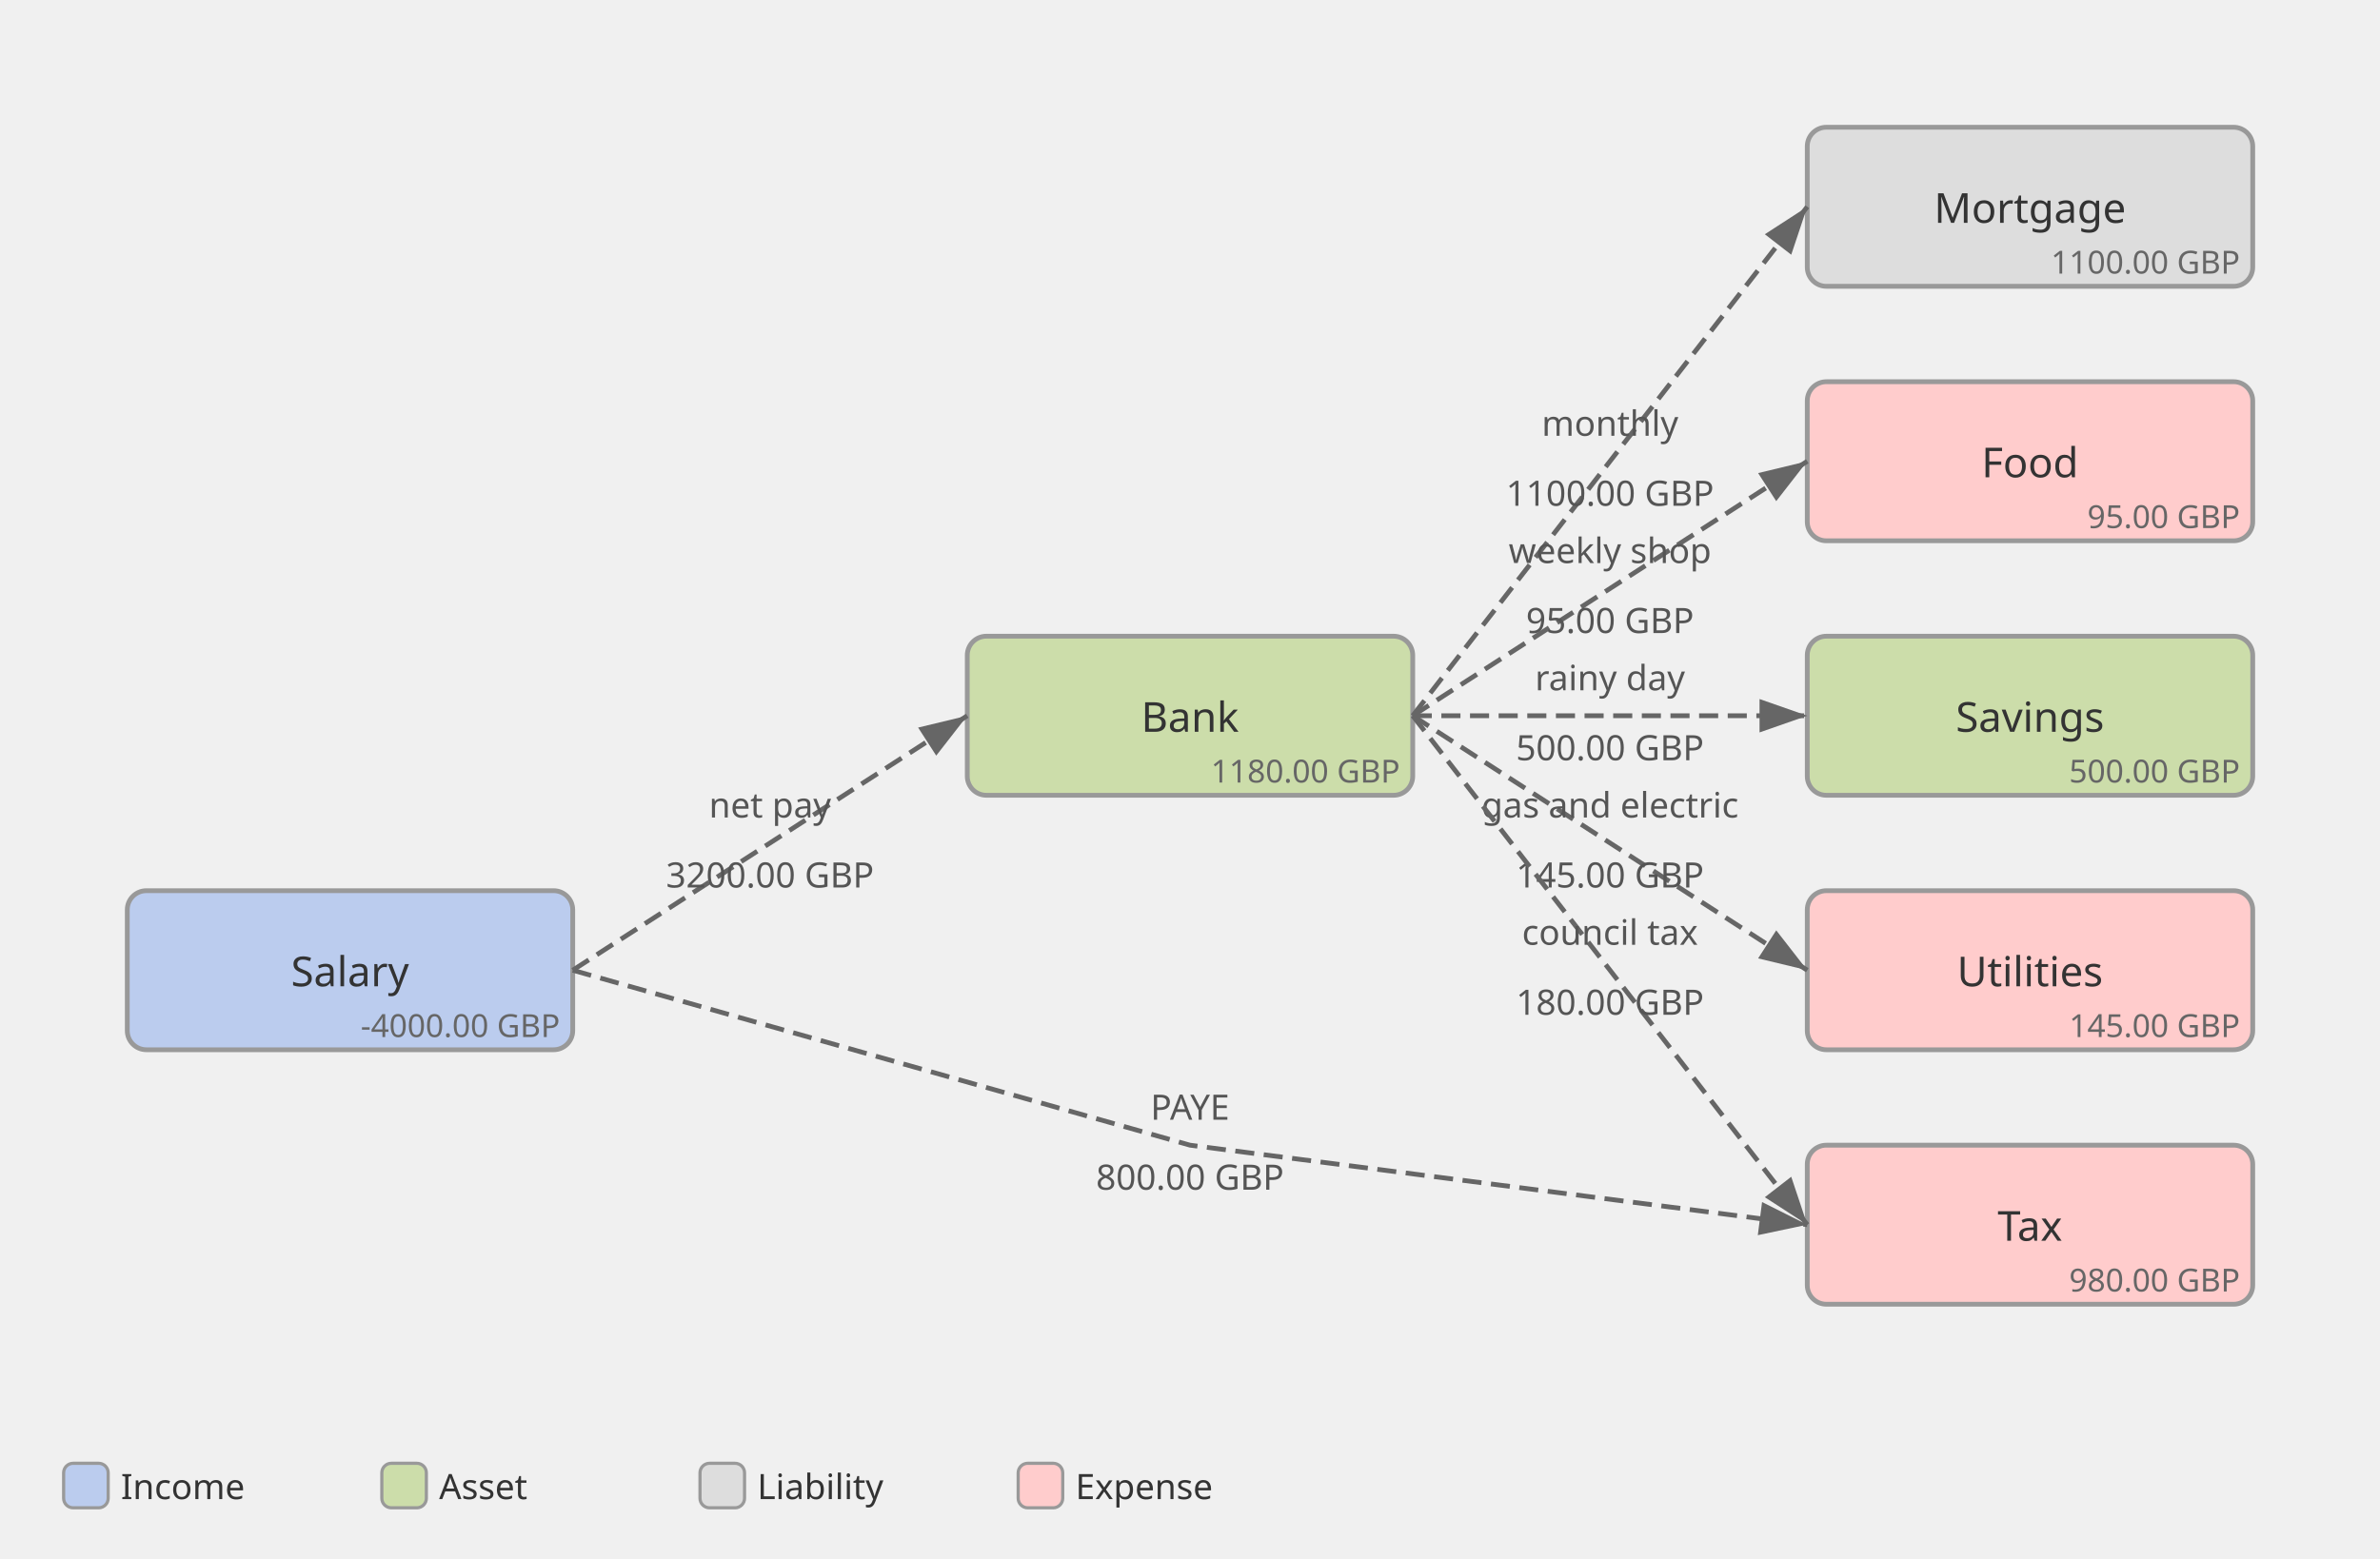
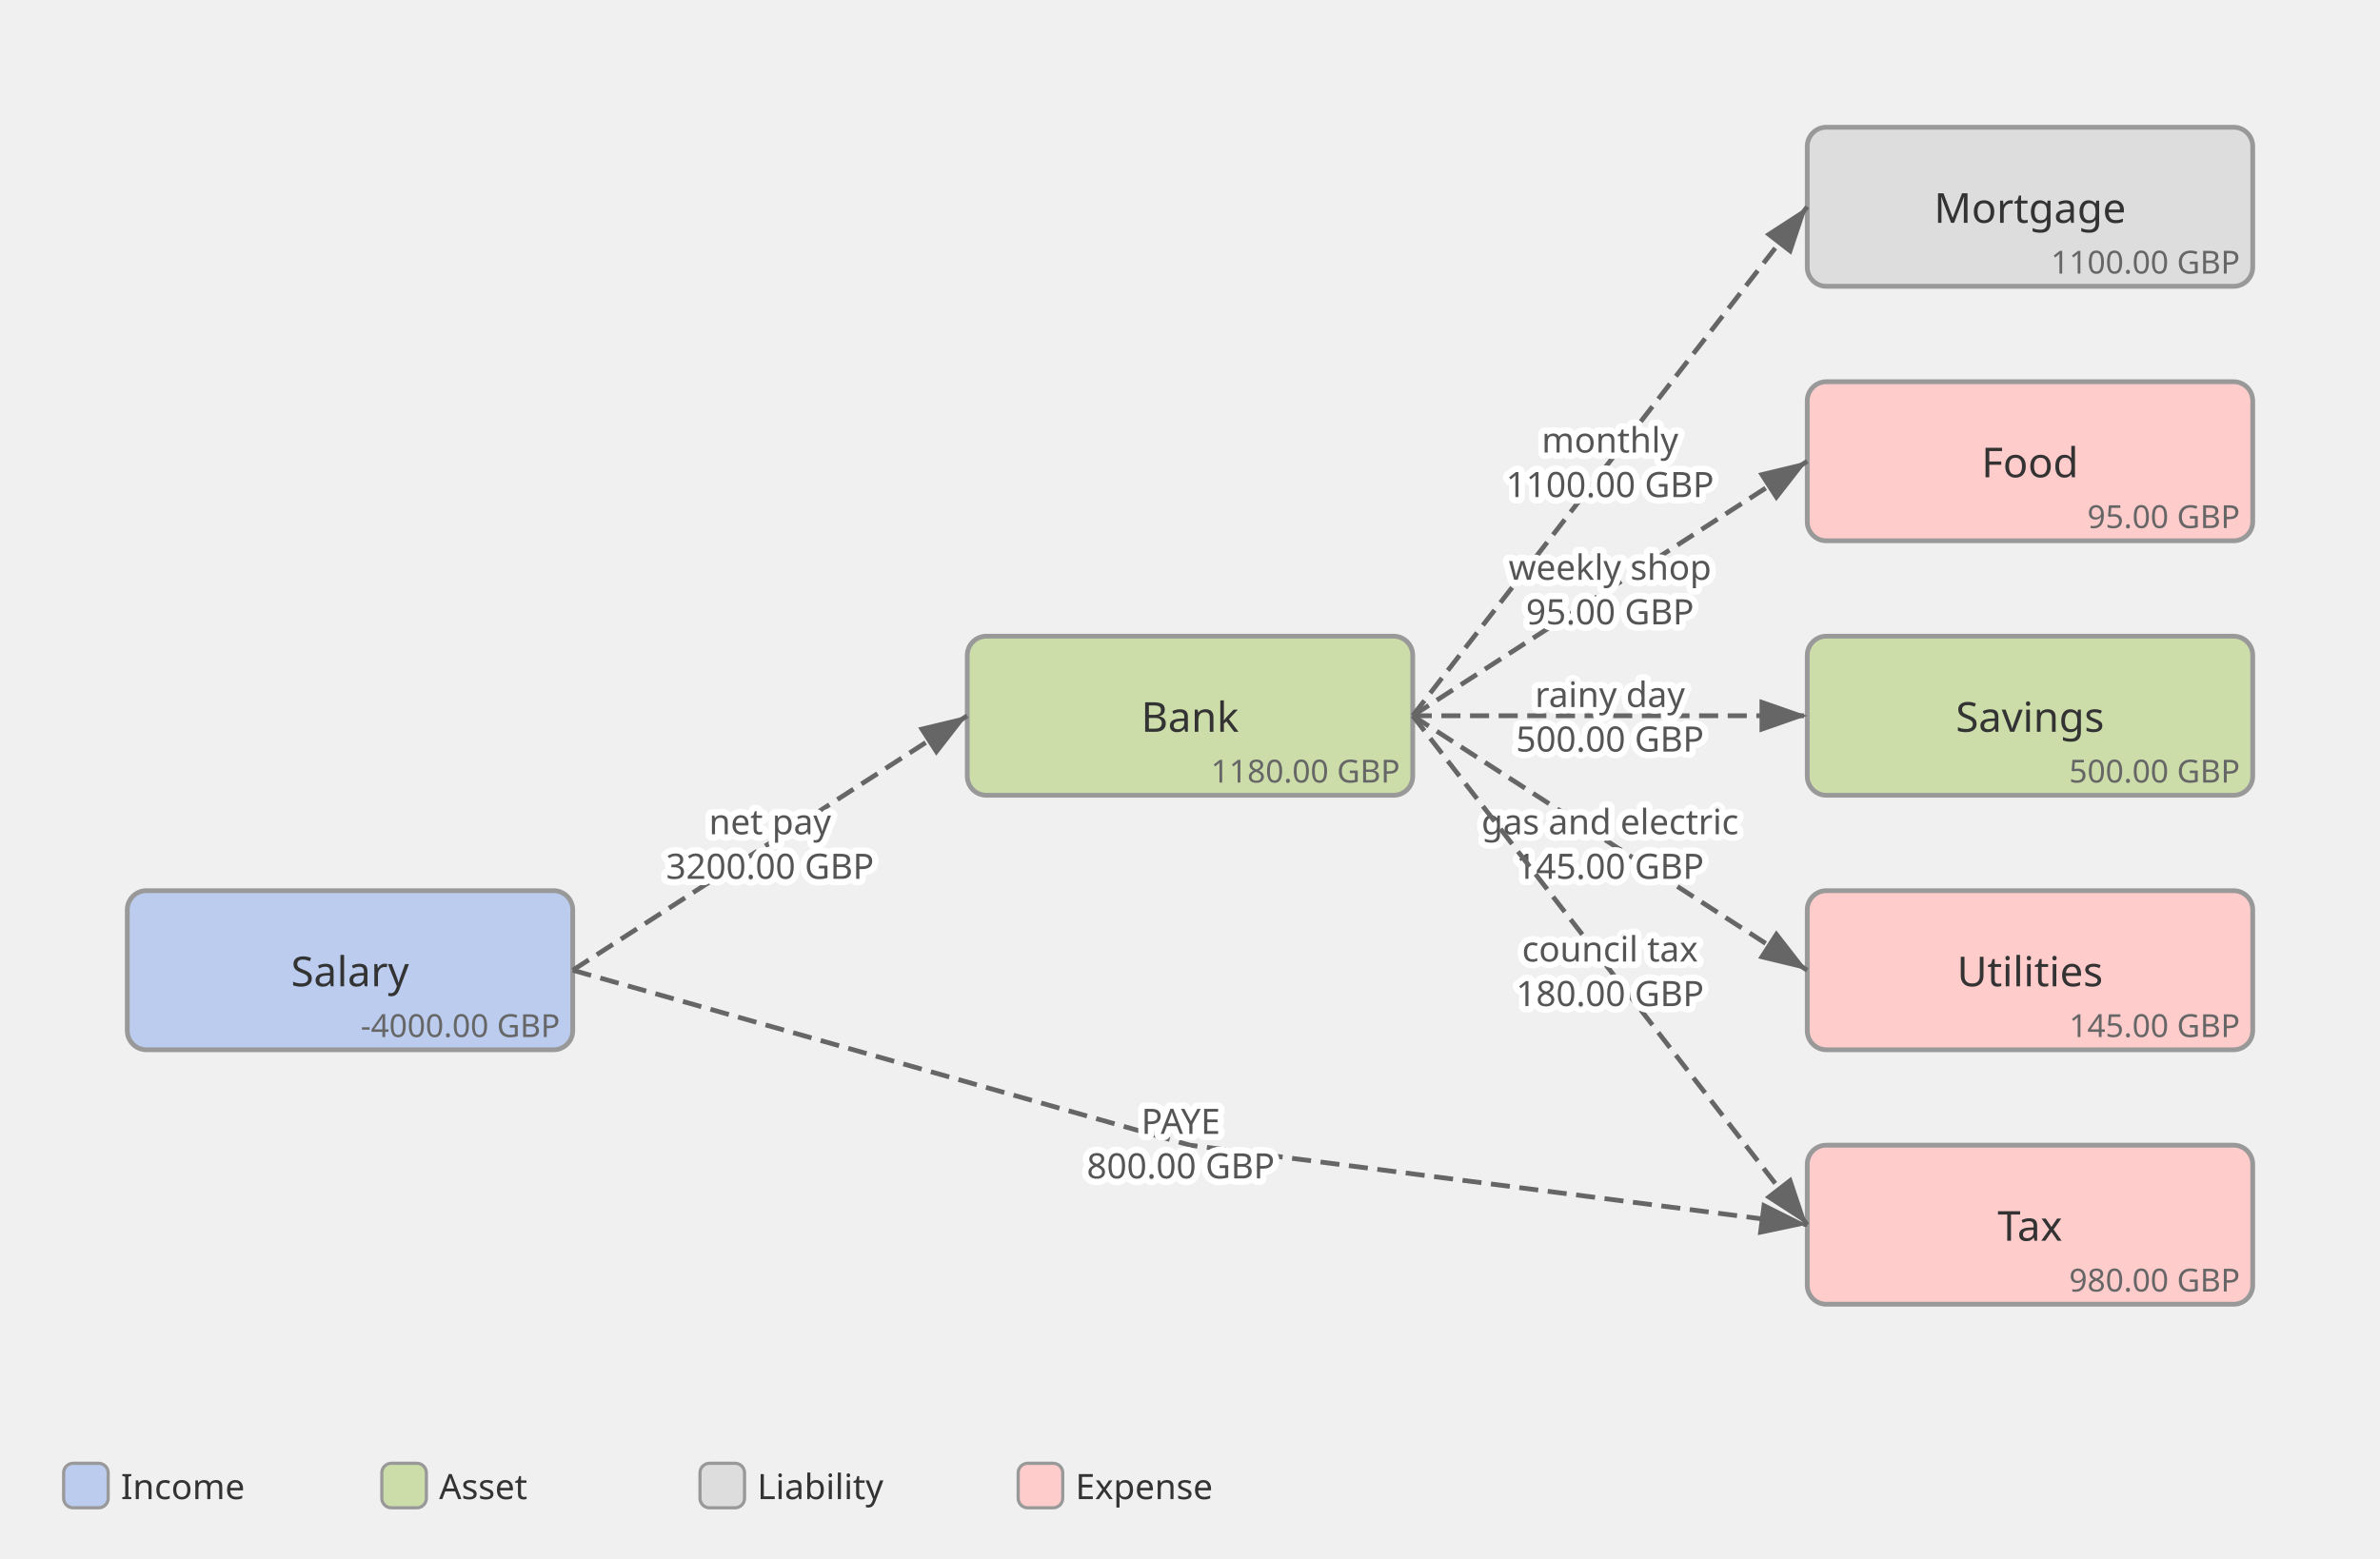
<svg xmlns="http://www.w3.org/2000/svg" viewBox="0 0 748 490" width="748" height="490">
  <defs>
    <marker id="arrowhead" markerWidth="10" markerHeight="7" refX="10" refY="3.5" orient="auto">
      <polygon points="0 0, 10 3.5, 0 7" fill="#666" />
    </marker>
  </defs>
  <style>
  .node rect { stroke: #999; stroke-width: 1.5; rx: 6; ry: 6; }
  .node text { font-family: sans-serif; font-size: 13px; fill: #333; text-anchor: middle; dominant-baseline: central; }
  .node .balance { font-size: 10px; fill: #666; text-anchor: end; dominant-baseline: auto; }
  .edge path { fill: none; stroke: #666; stroke-width: 1.5; marker-end: url(#arrowhead); }
  .edge text { font-family: sans-serif; font-size: 11px; fill: #555; text-anchor: middle; }
+   .edge text.on-path { dominant-baseline: central; paint-order: stroke; stroke: #fff; stroke-width: 4px; stroke-linejoin: round; }
  .legend text { font-family: sans-serif; font-size: 11px; fill: #333; dominant-baseline: central; }
  .legend rect { stroke: #999; stroke-width: 1; rx: 3; ry: 3; }
  @keyframes flow {
    from { stroke-dashoffset: 100; }
    to   { stroke-dashoffset: 0; }
  }
  .edge path { stroke-dasharray: 6 3; animation: flow 1.5s linear infinite; }
</style>
  <g class="node" transform="translate(40,280)">
    <rect width="140" height="50" fill="#BCE" />
    <text x="70" y="25">Salary</text>
    <text class="balance" x="140" y="50" dx="-4" dy="-4">-4000.00 GBP</text>
  </g>
  <g class="node" transform="translate(304,200)">
    <rect width="140" height="50" fill="#CDA" />
    <text x="70" y="25">Bank</text>
    <text class="balance" x="140" y="50" dx="-4" dy="-4">1180.00 GBP</text>
  </g>
  <g class="node" transform="translate(568,40)">
    <rect width="140" height="50" fill="#DDD" />
    <text x="70" y="25">Mortgage</text>
    <text class="balance" x="140" y="50" dx="-4" dy="-4">1100.00 GBP</text>
  </g>
  <g class="node" transform="translate(568,120)">
    <rect width="140" height="50" fill="#FCC" />
    <text x="70" y="25">Food</text>
    <text class="balance" x="140" y="50" dx="-4" dy="-4">95.00 GBP</text>
  </g>
  <g class="node" transform="translate(568,200)">
    <rect width="140" height="50" fill="#CDA" />
    <text x="70" y="25">Savings</text>
    <text class="balance" x="140" y="50" dx="-4" dy="-4">500.00 GBP</text>
  </g>
  <g class="node" transform="translate(568,280)">
    <rect width="140" height="50" fill="#FCC" />
    <text x="70" y="25">Utilities</text>
    <text class="balance" x="140" y="50" dx="-4" dy="-4">145.00 GBP</text>
  </g>
  <g class="node" transform="translate(568,360)">
    <rect width="140" height="50" fill="#FCC" />
    <text x="70" y="25">Tax</text>
    <text class="balance" x="140" y="50" dx="-4" dy="-4">980.00 GBP</text>
  </g>
  <g class="edge">
    <path d="M180.0,305.0 L304.0,225.0" style="animation-delay: 0s" />
-     <text x="242" y="257">net pay</text>
-     <text x="242" y="279">3200.00 GBP</text>
+     <text class="on-path" x="242" y="258">net pay</text>
+     <text class="on-path" x="242" y="272">3200.00 GBP</text>
  </g>
  <g class="edge">
    <path d="M180.0,305.0 L374.0,360.0 L568.0,385.0" style="animation-delay: 0.3s" />
-     <text x="374" y="352">PAYE</text>
-     <text x="374" y="374">800.00 GBP</text>
+     <text class="on-path" x="371.094" y="352.176">PAYE</text>
+     <text class="on-path" x="371.094" y="366.176">800.00 GBP</text>
  </g>
  <g class="edge">
    <path d="M444.0,225.0 L568.0,65.0" style="animation-delay: 0.6s" />
-     <text x="506" y="137">monthly</text>
-     <text x="506" y="159">1100.00 GBP</text>
+     <text class="on-path" x="506" y="138">monthly</text>
+     <text class="on-path" x="506" y="152">1100.00 GBP</text>
  </g>
  <g class="edge">
    <path d="M444.0,225.0 L568.0,145.0" style="animation-delay: 0.9s" />
-     <text x="506" y="177">weekly shop</text>
-     <text x="506" y="199">95.00 GBP</text>
+     <text class="on-path" x="506" y="178">weekly shop</text>
+     <text class="on-path" x="506" y="192">95.00 GBP</text>
  </g>
  <g class="edge">
    <path d="M444.0,225.0 L568.0,225.0" style="animation-delay: 1.2s" />
-     <text x="506" y="217">rainy day</text>
-     <text x="506" y="239">500.00 GBP</text>
+     <text class="on-path" x="506" y="218">rainy day</text>
+     <text class="on-path" x="506" y="232">500.00 GBP</text>
  </g>
  <g class="edge">
    <path d="M444.0,225.0 L568.0,305.0" style="animation-delay: 1.5s" />
-     <text x="506" y="257">gas and electric</text>
-     <text x="506" y="279">145.00 GBP</text>
+     <text class="on-path" x="506" y="258">gas and electric</text>
+     <text class="on-path" x="506" y="272">145.00 GBP</text>
  </g>
  <g class="edge">
    <path d="M444.0,225.0 L568.0,385.0" style="animation-delay: 1.8s" />
-     <text x="506" y="297">council tax</text>
-     <text x="506" y="319">180.00 GBP</text>
+     <text class="on-path" x="506" y="298">council tax</text>
+     <text class="on-path" x="506" y="312">180.00 GBP</text>
  </g>
  <g class="legend" transform="translate(20,490)" dy="-30">
    <rect x="0" y="-30" width="14" height="14" fill="#BCE" />
    <text x="18" y="-23">Income</text>
    <rect x="100" y="-30" width="14" height="14" fill="#CDA" />
    <text x="118" y="-23">Asset</text>
    <rect x="200" y="-30" width="14" height="14" fill="#DDD" />
    <text x="218" y="-23">Liability</text>
    <rect x="300" y="-30" width="14" height="14" fill="#FCC" />
    <text x="318" y="-23">Expense</text>
  </g>
</svg>
